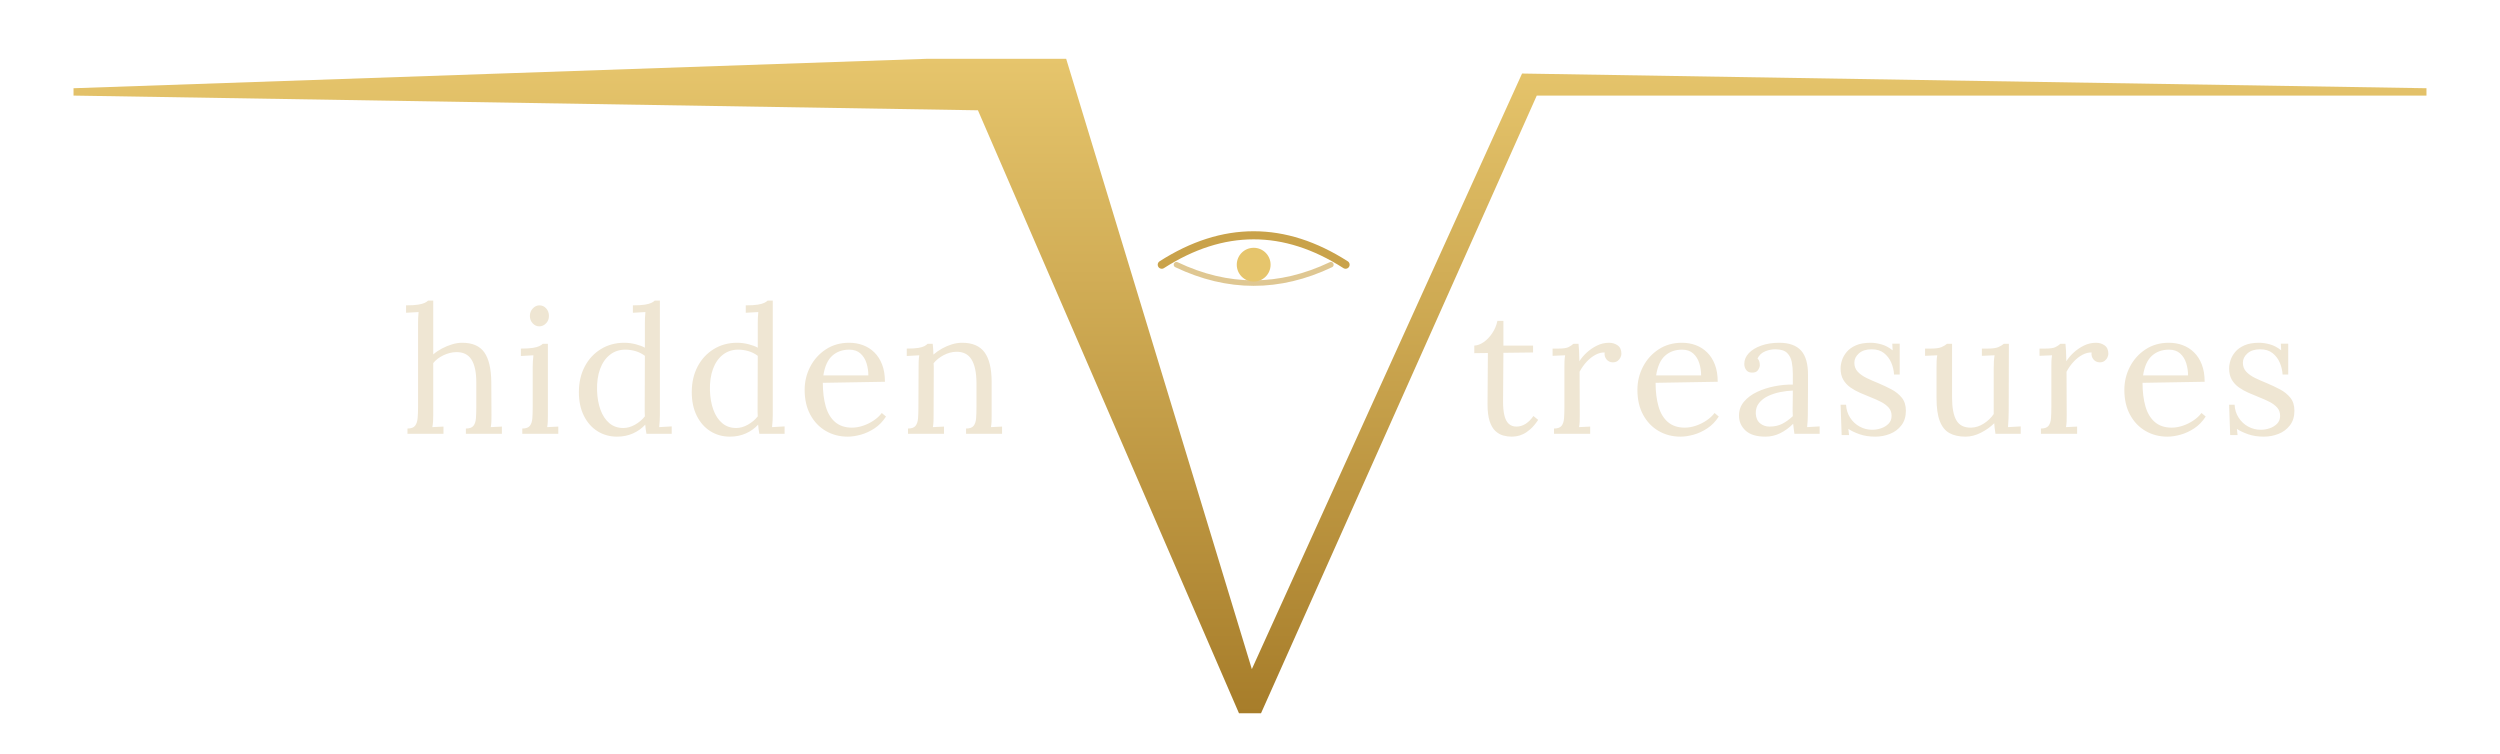
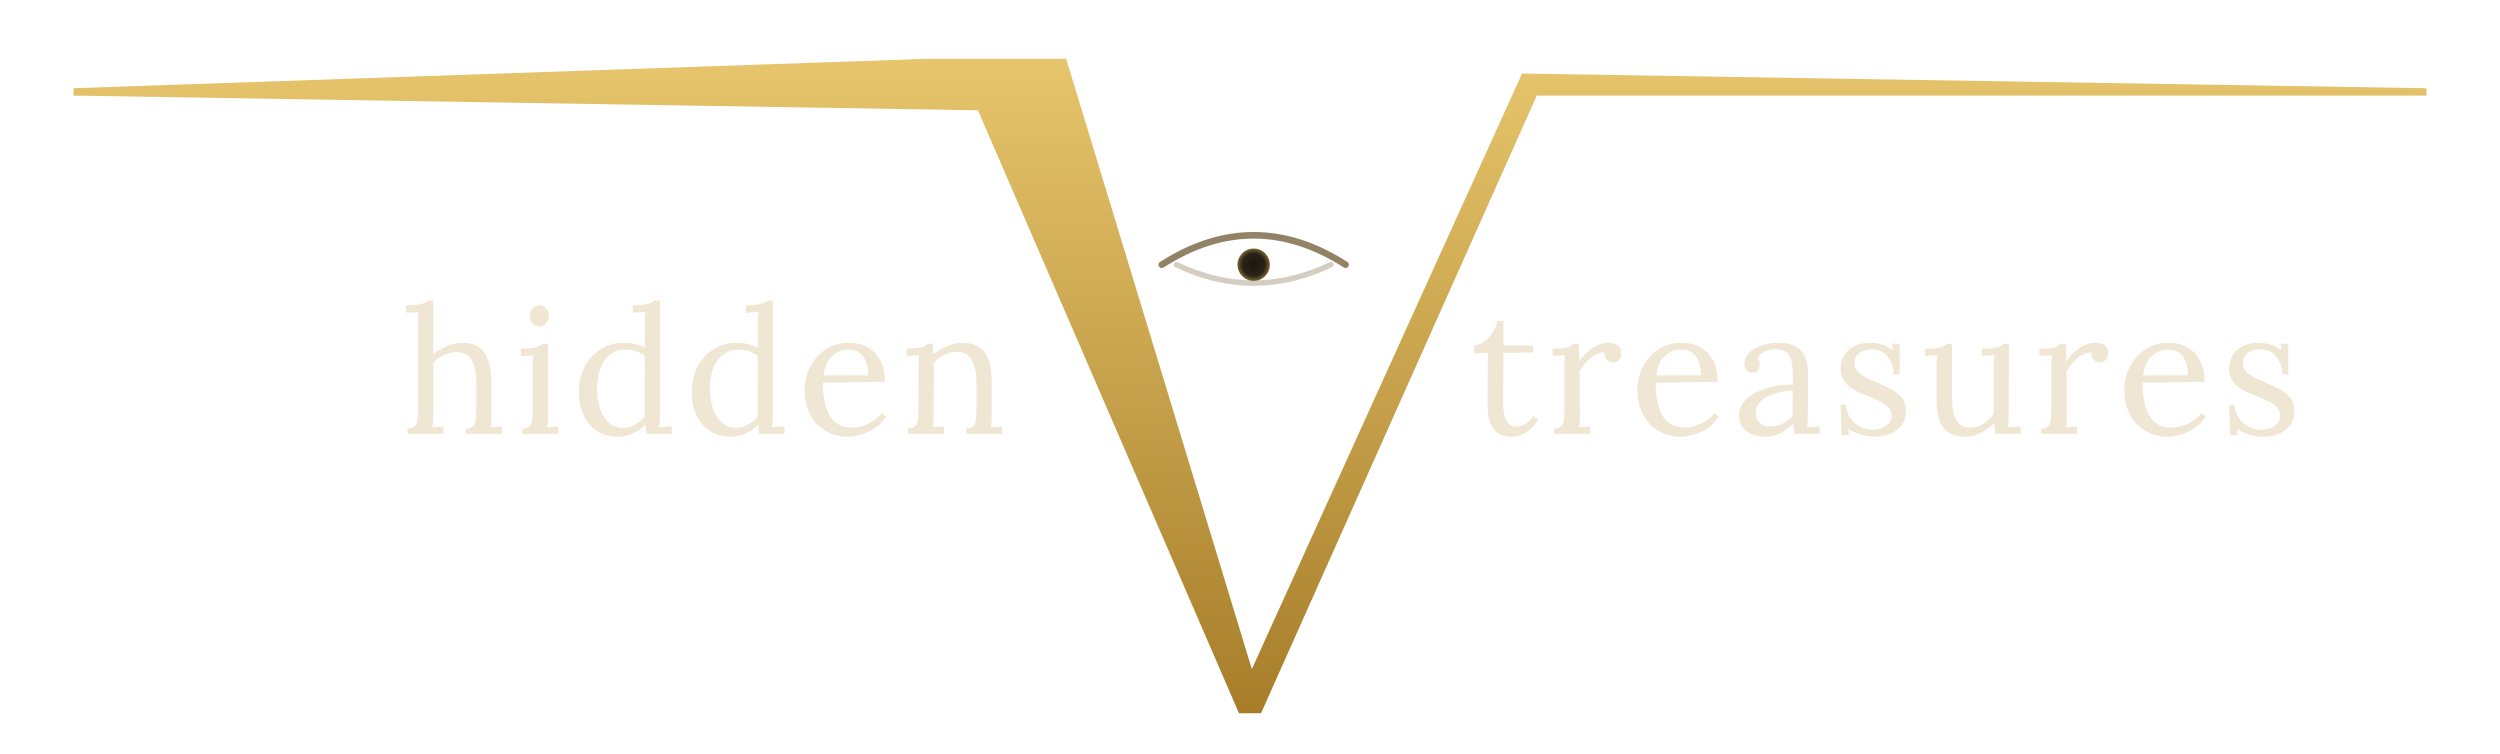
<svg xmlns="http://www.w3.org/2000/svg" viewBox="10 20 680 205" width="1360" height="410">
  <defs>
    <linearGradient id="g" x1="0" y1="0" x2="0" y2="1">
      <stop offset="0" stop-color="#e6c56c" />
      <stop offset="1" stop-color="#a77d2a" />
    </linearGradient>
  </defs>
  <path d="M30 44 L262 36 L300 36 L350.5 202 L424 40 L670 44 L670 46 L428 46 L353 214 L347 214 L276 50 L30 46 Z" fill="url(#g)" />
-   <path d="M326 92 Q351 76 376 92" fill="none" stroke="#c9a24a" stroke-width="2.2" stroke-linecap="round" />
-   <path d="M330 92 Q351 102 372 92" fill="none" stroke="#c9a24a" stroke-width="1.5" stroke-linecap="round" opacity=".6" />
-   <circle cx="351" cy="92" r="4.6" fill="#e6c56c" />
+   <path d="M326 92 Q351 76 376 92" fill="none" stroke="#6e5a33" stroke-width="1.8" stroke-linecap="round" opacity=".75" />
+   <path d="M330 92 Q351 102 372 92" fill="none" stroke="#6e5a33" stroke-width="1.5" stroke-linecap="round" opacity=".3" />
+   <defs>
+     <radialGradient id="pe" cx=".5" cy=".5" r=".5">
+       <stop offset="0" stop-color="#1a1610" />
+       <stop offset=".7" stop-color="#2a2318" />
+       <stop offset="1" stop-color="#7a6334" />
+     </radialGradient>
+   </defs>
+   <circle cx="351" cy="92" r="4.4" fill="url(#pe)" />
  <path d="M136.72 136.56Q138.208 136.56 138.784 135.816Q139.36 135.072 139.456 133.752Q139.552 132.432 139.552 130.704V123.984Q139.552 119.856 138.232 117.792Q136.912 115.728 134.08 115.776Q132.304 115.824 130.6 116.64Q128.896 117.456 127.84 118.752V132.912Q127.84 133.872 127.792 134.616Q127.744 135.36 127.6 136.176Q128.368 136.128 129.112 136.104Q129.856 136.08 130.624 136.032V138.0H120.832V136.56Q122.32 136.56 122.896 135.816Q123.472 135.072 123.592 133.752Q123.712 132.432 123.712 130.704V108.0Q123.712 107.232 123.736 106.536Q123.76 105.84 123.856 104.88Q122.992 104.928 122.152 104.976Q121.312 105.024 120.448 105.072V103.056Q122.56 103.056 123.736 102.864Q124.912 102.672 125.512 102.384Q126.112 102.096 126.448 101.76H127.84V116.4Q128.896 115.488 130.216 114.792Q131.536 114.096 132.952 113.664Q134.368 113.232 135.712 113.232Q139.888 113.232 141.736 115.848Q143.584 118.464 143.632 123.984L143.68 132.912Q143.68 133.872 143.656 134.616Q143.632 135.36 143.488 136.176Q144.256 136.128 145.0 136.104Q145.744 136.08 146.512 136.032V138.0H136.72ZM152.064 136.56Q153.552 136.56 154.128 135.816Q154.704 135.072 154.8 133.752Q154.896 132.432 154.896 130.704V119.76Q154.896 118.992 154.944 118.296Q154.992 117.6 155.088 116.64Q154.224 116.688 153.384 116.736Q152.544 116.784 151.68 116.832V114.816Q153.792 114.816 154.944 114.624Q156.096 114.432 156.696 114.144Q157.296 113.856 157.632 113.52H159.024V132.912Q159.024 133.872 159.0 134.616Q158.976 135.36 158.832 136.176Q159.6 136.128 160.344 136.104Q161.088 136.08 161.856 136.032V138.0H152.064ZM156.672 108.768Q155.664 108.768 154.896 107.952Q154.128 107.136 154.128 105.936Q154.128 104.736 154.92 103.896Q155.712 103.056 156.72 103.056Q157.824 103.056 158.568 103.896Q159.312 104.736 159.312 105.936Q159.312 107.136 158.52 107.952Q157.728 108.768 156.672 108.768ZM177.824 138.768Q174.896 138.768 172.544 137.304Q170.192 135.84 168.824 133.104Q167.456 130.368 167.456 126.672Q167.456 122.736 169.04 119.712Q170.624 116.688 173.432 114.96Q176.24 113.232 179.792 113.232Q181.376 113.232 182.936 113.64Q184.496 114.048 185.408 114.576V108.0Q185.408 107.232 185.432 106.536Q185.456 105.84 185.552 104.88Q184.688 104.928 183.848 104.976Q183.008 105.024 182.144 105.072V103.056Q184.256 103.056 185.408 102.864Q186.56 102.672 187.16 102.384Q187.76 102.096 188.096 101.76H189.488V132.912Q189.488 133.68 189.44 134.448Q189.392 135.216 189.296 136.176Q190.16 136.128 191.0 136.08Q191.84 136.032 192.704 135.984V138.0H185.84Q185.696 137.28 185.624 136.68Q185.552 136.08 185.504 135.504Q184.16 136.992 182.192 137.88Q180.224 138.768 177.824 138.768ZM179.552 136.416Q181.136 136.416 182.744 135.504Q184.352 134.592 185.408 133.248Q185.36 132.672 185.36 132.024Q185.36 131.376 185.36 130.608L185.408 116.784Q184.256 115.92 182.888 115.512Q181.52 115.104 180.08 115.104Q177.68 115.104 175.904 116.496Q174.128 117.888 173.216 120.384Q172.304 122.88 172.4 126.24Q172.496 129.168 173.336 131.472Q174.176 133.776 175.736 135.096Q177.296 136.416 179.552 136.416ZM208.528 138.768Q205.6 138.768 203.248 137.304Q200.896 135.84 199.528 133.104Q198.16 130.368 198.16 126.672Q198.16 122.736 199.744 119.712Q201.328 116.688 204.136 114.96Q206.944 113.232 210.496 113.232Q212.08 113.232 213.64 113.64Q215.2 114.048 216.112 114.576V108.0Q216.112 107.232 216.136 106.536Q216.16 105.84 216.256 104.88Q215.392 104.928 214.552 104.976Q213.712 105.024 212.848 105.072V103.056Q214.96 103.056 216.112 102.864Q217.264 102.672 217.864 102.384Q218.464 102.096 218.8 101.76H220.192V132.912Q220.192 133.68 220.144 134.448Q220.096 135.216 220.0 136.176Q220.864 136.128 221.704 136.08Q222.544 136.032 223.408 135.984V138.0H216.544Q216.4 137.28 216.328 136.68Q216.256 136.08 216.208 135.504Q214.864 136.992 212.896 137.88Q210.928 138.768 208.528 138.768ZM210.256 136.416Q211.84 136.416 213.448 135.504Q215.056 134.592 216.112 133.248Q216.064 132.672 216.064 132.024Q216.064 131.376 216.064 130.608L216.112 116.784Q214.96 115.92 213.592 115.512Q212.224 115.104 210.784 115.104Q208.384 115.104 206.608 116.496Q204.832 117.888 203.92 120.384Q203.008 122.88 203.104 126.24Q203.2 129.168 204.04 131.472Q204.88 133.776 206.44 135.096Q208.0 136.416 210.256 136.416ZM240.576 138.768Q237.264 138.768 234.6 137.208Q231.936 135.648 230.4 132.792Q228.864 129.936 228.864 126.048Q228.864 122.688 230.376 119.76Q231.888 116.832 234.624 115.032Q237.36 113.232 240.96 113.232Q242.976 113.232 244.728 113.88Q246.48 114.528 247.824 115.848Q249.168 117.168 249.936 119.16Q250.704 121.152 250.704 123.84L233.808 124.128Q233.808 127.776 234.6 130.536Q235.392 133.296 237.168 134.808Q238.944 136.32 241.728 136.32Q243.216 136.32 244.776 135.792Q246.336 135.264 247.68 134.352Q249.024 133.44 249.84 132.336L250.992 133.296Q249.696 135.312 247.872 136.512Q246.048 137.712 244.128 138.24Q242.208 138.768 240.576 138.768ZM233.952 122.112H246.192Q246.192 120.384 245.688 118.776Q245.184 117.168 244.032 116.136Q242.88 115.104 241.008 115.104Q238.224 115.104 236.376 116.76Q234.528 118.416 233.952 122.112ZM256.976 138.0V136.56Q258.464 136.56 259.04 135.816Q259.616 135.072 259.712 133.752Q259.808 132.432 259.808 130.704L259.856 119.76Q259.856 118.992 259.88 118.224Q259.904 117.456 260.048 116.64Q259.184 116.688 258.344 116.736Q257.504 116.784 256.64 116.832V114.816Q258.752 114.816 259.832 114.624Q260.912 114.432 261.44 114.144Q261.968 113.856 262.304 113.52H263.696Q263.744 113.856 263.768 114.288Q263.792 114.72 263.84 115.248Q263.888 115.776 263.888 116.448Q264.944 115.536 266.216 114.816Q267.488 114.096 268.904 113.664Q270.32 113.232 271.712 113.232Q275.888 113.232 277.808 115.848Q279.728 118.464 279.728 123.984V132.912Q279.728 133.872 279.704 134.616Q279.68 135.36 279.536 136.176Q280.304 136.128 281.048 136.104Q281.792 136.08 282.56 136.032V138.0H272.768V136.56Q274.256 136.56 274.832 135.816Q275.408 135.072 275.504 133.752Q275.6 132.432 275.6 130.704V123.984Q275.552 119.856 274.232 117.744Q272.912 115.632 270.08 115.68Q268.352 115.728 266.696 116.592Q265.04 117.456 263.936 118.8Q263.984 119.184 263.984 119.664Q263.984 120.144 263.984 120.672L263.936 132.912Q263.936 133.872 263.912 134.616Q263.888 135.36 263.744 136.176Q264.512 136.128 265.256 136.104Q266.0 136.08 266.768 136.032V138.0Z" fill="#efe6d3" />
  <path d="M421.136 138.768Q420.032 138.768 418.88 138.456Q417.728 138.144 416.744 137.232Q415.76 136.32 415.184 134.568Q414.608 132.816 414.608 129.936L414.704 116.016L411.008 116.064V114.0Q412.256 113.952 413.552 113.064Q414.848 112.176 415.88 110.64Q416.912 109.104 417.296 107.28H418.928V114.0H426.992V115.872L418.928 115.968L418.832 129.312Q418.832 131.472 419.192 132.984Q419.552 134.496 420.368 135.264Q421.184 136.032 422.48 136.032Q423.824 136.032 425.0 135.264Q426.176 134.496 427.088 133.152L428.384 134.208Q427.328 135.792 426.296 136.704Q425.264 137.616 424.304 138.072Q423.344 138.528 422.528 138.648Q421.712 138.768 421.136 138.768ZM432.688 136.56Q434.176 136.56 434.752 135.816Q435.328 135.072 435.424 133.752Q435.52 132.432 435.52 130.704V119.76Q435.52 118.992 435.544 118.224Q435.568 117.456 435.712 116.64Q434.848 116.688 434.008 116.712Q433.168 116.736 432.304 116.784V114.816H433.792Q435.856 114.816 436.648 114.408Q437.44 114.0 437.968 113.52H439.36Q439.456 114.288 439.504 115.416Q439.552 116.544 439.6 118.272Q440.32 117.072 441.568 115.92Q442.816 114.768 444.376 114.0Q445.936 113.232 447.664 113.232Q449.008 113.232 450.016 113.952Q451.024 114.672 451.024 116.256Q451.024 116.64 450.784 117.192Q450.544 117.744 450.016 118.152Q449.488 118.56 448.624 118.56Q447.568 118.512 446.944 117.72Q446.32 116.928 446.464 115.872Q445.264 115.824 443.992 116.496Q442.72 117.168 441.616 118.344Q440.512 119.52 439.648 121.104L439.696 132.912Q439.696 133.872 439.672 134.616Q439.648 135.36 439.504 136.176Q440.272 136.128 441.016 136.104Q441.76 136.08 442.528 136.032V138.0H432.688ZM467.088 138.768Q463.776 138.768 461.112 137.208Q458.448 135.648 456.912 132.792Q455.376 129.936 455.376 126.048Q455.376 122.688 456.888 119.76Q458.4 116.832 461.136 115.032Q463.872 113.232 467.472 113.232Q469.488 113.232 471.24 113.88Q472.992 114.528 474.336 115.848Q475.68 117.168 476.448 119.16Q477.216 121.152 477.216 123.84L460.32 124.128Q460.32 127.776 461.112 130.536Q461.904 133.296 463.68 134.808Q465.456 136.32 468.24 136.32Q469.728 136.32 471.288 135.792Q472.848 135.264 474.192 134.352Q475.536 133.44 476.352 132.336L477.504 133.296Q476.208 135.312 474.384 136.512Q472.56 137.712 470.64 138.24Q468.72 138.768 467.088 138.768ZM460.464 122.112H472.704Q472.704 120.384 472.2 118.776Q471.696 117.168 470.544 116.136Q469.392 115.104 467.52 115.104Q464.736 115.104 462.888 116.76Q461.04 118.416 460.464 122.112ZM498.08 138.0Q497.936 137.184 497.888 136.56Q497.84 135.936 497.744 135.264Q496.112 136.896 494.216 137.832Q492.32 138.768 490.208 138.768Q486.56 138.768 484.784 137.112Q483.008 135.456 483.008 133.056Q483.008 130.848 484.376 129.24Q485.744 127.632 487.928 126.6Q490.112 125.568 492.68 125.064Q495.248 124.56 497.648 124.608V121.632Q497.648 119.952 497.36 118.464Q497.072 116.976 496.112 116.016Q495.152 115.056 493.04 115.008Q491.648 114.96 490.184 115.536Q488.72 116.112 488.048 117.504Q488.432 117.888 488.552 118.392Q488.672 118.896 488.672 119.328Q488.672 119.904 488.192 120.648Q487.712 121.392 486.512 121.344Q485.504 121.344 484.976 120.648Q484.448 119.952 484.448 118.992Q484.448 117.36 485.672 116.064Q486.896 114.768 489.056 114.0Q491.216 113.232 493.952 113.232Q497.984 113.232 499.904 115.368Q501.824 117.504 501.776 122.112Q501.776 123.888 501.776 125.688Q501.776 127.488 501.752 129.288Q501.728 131.088 501.728 132.912Q501.728 133.68 501.68 134.448Q501.632 135.216 501.536 136.176Q502.4 136.128 503.24 136.08Q504.08 136.032 504.944 135.984V138.0ZM497.648 126.24Q496.016 126.288 494.216 126.648Q492.416 127.008 490.904 127.728Q489.392 128.448 488.456 129.624Q487.52 130.8 487.568 132.48Q487.664 134.256 488.744 135.144Q489.824 136.032 491.312 136.032Q493.28 136.032 494.744 135.288Q496.208 134.544 497.648 133.2Q497.6 132.672 497.6 132.048Q497.6 131.424 497.6 130.752Q497.6 130.512 497.624 129.216Q497.648 127.92 497.648 126.24ZM520.096 138.768Q517.696 138.768 515.824 138.12Q513.952 137.472 512.752 136.656L512.944 138.336H510.928L510.64 130.08H512.128Q512.224 132.048 513.232 133.608Q514.24 135.168 515.824 136.032Q517.408 136.896 519.232 136.896Q520.48 136.896 521.68 136.488Q522.88 136.08 523.696 135.24Q524.512 134.4 524.512 133.104Q524.512 131.76 523.72 130.872Q522.928 129.984 521.632 129.312Q520.336 128.64 518.848 128.064Q517.408 127.488 515.968 126.864Q514.528 126.24 513.304 125.376Q512.08 124.512 511.36 123.264Q510.64 122.016 510.64 120.192Q510.64 119.184 511.024 117.984Q511.408 116.784 512.32 115.704Q513.232 114.624 514.816 113.928Q516.4 113.232 518.848 113.232Q520.144 113.232 521.728 113.664Q523.312 114.096 524.8 115.296L524.704 113.472H526.72V121.872H525.184Q525.088 120.192 524.416 118.632Q523.744 117.072 522.448 116.04Q521.152 115.008 519.088 115.008Q516.88 115.008 515.632 116.112Q514.384 117.216 514.384 118.656Q514.384 120.144 515.32 121.128Q516.256 122.112 517.744 122.832Q519.232 123.552 520.912 124.224Q522.736 124.992 524.464 125.904Q526.192 126.816 527.296 128.184Q528.4 129.552 528.4 131.712Q528.4 134.112 527.176 135.696Q525.952 137.28 524.056 138.024Q522.16 138.768 520.096 138.768ZM544.608 138.768Q542.016 138.768 540.264 137.808Q538.512 136.848 537.624 134.544Q536.736 132.24 536.736 128.304V119.76Q536.736 118.992 536.76 118.224Q536.784 117.456 536.928 116.64Q536.112 116.688 535.272 116.712Q534.432 116.736 533.616 116.784V114.816H535.104Q537.168 114.816 538.104 114.408Q539.04 114.0 539.568 113.52H540.96V128.16Q540.96 132.288 542.136 134.328Q543.312 136.368 546.144 136.32Q547.968 136.272 549.624 135.192Q551.28 134.112 552.288 132.624V120.288Q552.288 119.136 552.336 118.296Q552.384 117.456 552.528 116.64Q551.664 116.688 550.8 116.712Q549.936 116.736 549.072 116.784V114.816H550.56Q552.624 114.816 553.56 114.408Q554.496 114.0 555.024 113.52H556.416L556.368 131.664Q556.368 132.432 556.32 133.824Q556.272 135.216 556.176 136.176Q557.04 136.128 557.904 136.08Q558.768 136.032 559.632 135.984V138.0H552.768Q552.624 137.184 552.552 136.464Q552.48 135.744 552.432 135.12Q550.944 136.608 548.832 137.688Q546.72 138.768 544.608 138.768ZM565.136 136.56Q566.624 136.56 567.2 135.816Q567.776 135.072 567.872 133.752Q567.968 132.432 567.968 130.704V119.76Q567.968 118.992 567.992 118.224Q568.016 117.456 568.16 116.64Q567.296 116.688 566.456 116.712Q565.616 116.736 564.752 116.784V114.816H566.24Q568.304 114.816 569.096 114.408Q569.888 114.0 570.416 113.52H571.808Q571.904 114.288 571.952 115.416Q572.0 116.544 572.048 118.272Q572.768 117.072 574.016 115.92Q575.264 114.768 576.824 114.0Q578.384 113.232 580.112 113.232Q581.456 113.232 582.464 113.952Q583.472 114.672 583.472 116.256Q583.472 116.64 583.232 117.192Q582.992 117.744 582.464 118.152Q581.936 118.56 581.072 118.56Q580.016 118.512 579.392 117.72Q578.768 116.928 578.912 115.872Q577.712 115.824 576.44 116.496Q575.168 117.168 574.064 118.344Q572.96 119.52 572.096 121.104L572.144 132.912Q572.144 133.872 572.12 134.616Q572.096 135.36 571.952 136.176Q572.72 136.128 573.464 136.104Q574.208 136.08 574.976 136.032V138.0H565.136ZM599.536 138.768Q596.224 138.768 593.56 137.208Q590.896 135.648 589.36 132.792Q587.824 129.936 587.824 126.048Q587.824 122.688 589.336 119.76Q590.848 116.832 593.584 115.032Q596.32 113.232 599.92 113.232Q601.936 113.232 603.688 113.88Q605.44 114.528 606.784 115.848Q608.128 117.168 608.896 119.16Q609.664 121.152 609.664 123.84L592.768 124.128Q592.768 127.776 593.56 130.536Q594.352 133.296 596.128 134.808Q597.904 136.32 600.688 136.32Q602.176 136.32 603.736 135.792Q605.296 135.264 606.64 134.352Q607.984 133.44 608.8 132.336L609.952 133.296Q608.656 135.312 606.832 136.512Q605.008 137.712 603.088 138.24Q601.168 138.768 599.536 138.768ZM592.912 122.112H605.152Q605.152 120.384 604.648 118.776Q604.144 117.168 602.992 116.136Q601.84 115.104 599.968 115.104Q597.184 115.104 595.336 116.76Q593.488 118.416 592.912 122.112ZM625.776 138.768Q623.376 138.768 621.504 138.12Q619.632 137.472 618.432 136.656L618.624 138.336H616.608L616.32 130.08H617.808Q617.904 132.048 618.912 133.608Q619.92 135.168 621.504 136.032Q623.088 136.896 624.912 136.896Q626.16 136.896 627.36 136.488Q628.56 136.08 629.376 135.24Q630.192 134.4 630.192 133.104Q630.192 131.76 629.4 130.872Q628.608 129.984 627.312 129.312Q626.016 128.64 624.528 128.064Q623.088 127.488 621.648 126.864Q620.208 126.24 618.984 125.376Q617.76 124.512 617.04 123.264Q616.32 122.016 616.32 120.192Q616.32 119.184 616.704 117.984Q617.088 116.784 618.0 115.704Q618.912 114.624 620.496 113.928Q622.08 113.232 624.528 113.232Q625.824 113.232 627.408 113.664Q628.992 114.096 630.48 115.296L630.384 113.472H632.4V121.872H630.864Q630.768 120.192 630.096 118.632Q629.424 117.072 628.128 116.04Q626.832 115.008 624.768 115.008Q622.56 115.008 621.312 116.112Q620.064 117.216 620.064 118.656Q620.064 120.144 621.0 121.128Q621.936 122.112 623.424 122.832Q624.912 123.552 626.592 124.224Q628.416 124.992 630.144 125.904Q631.872 126.816 632.976 128.184Q634.08 129.552 634.08 131.712Q634.08 134.112 632.856 135.696Q631.632 137.28 629.736 138.024Q627.84 138.768 625.776 138.768Z" fill="#efe6d3" />
</svg>
